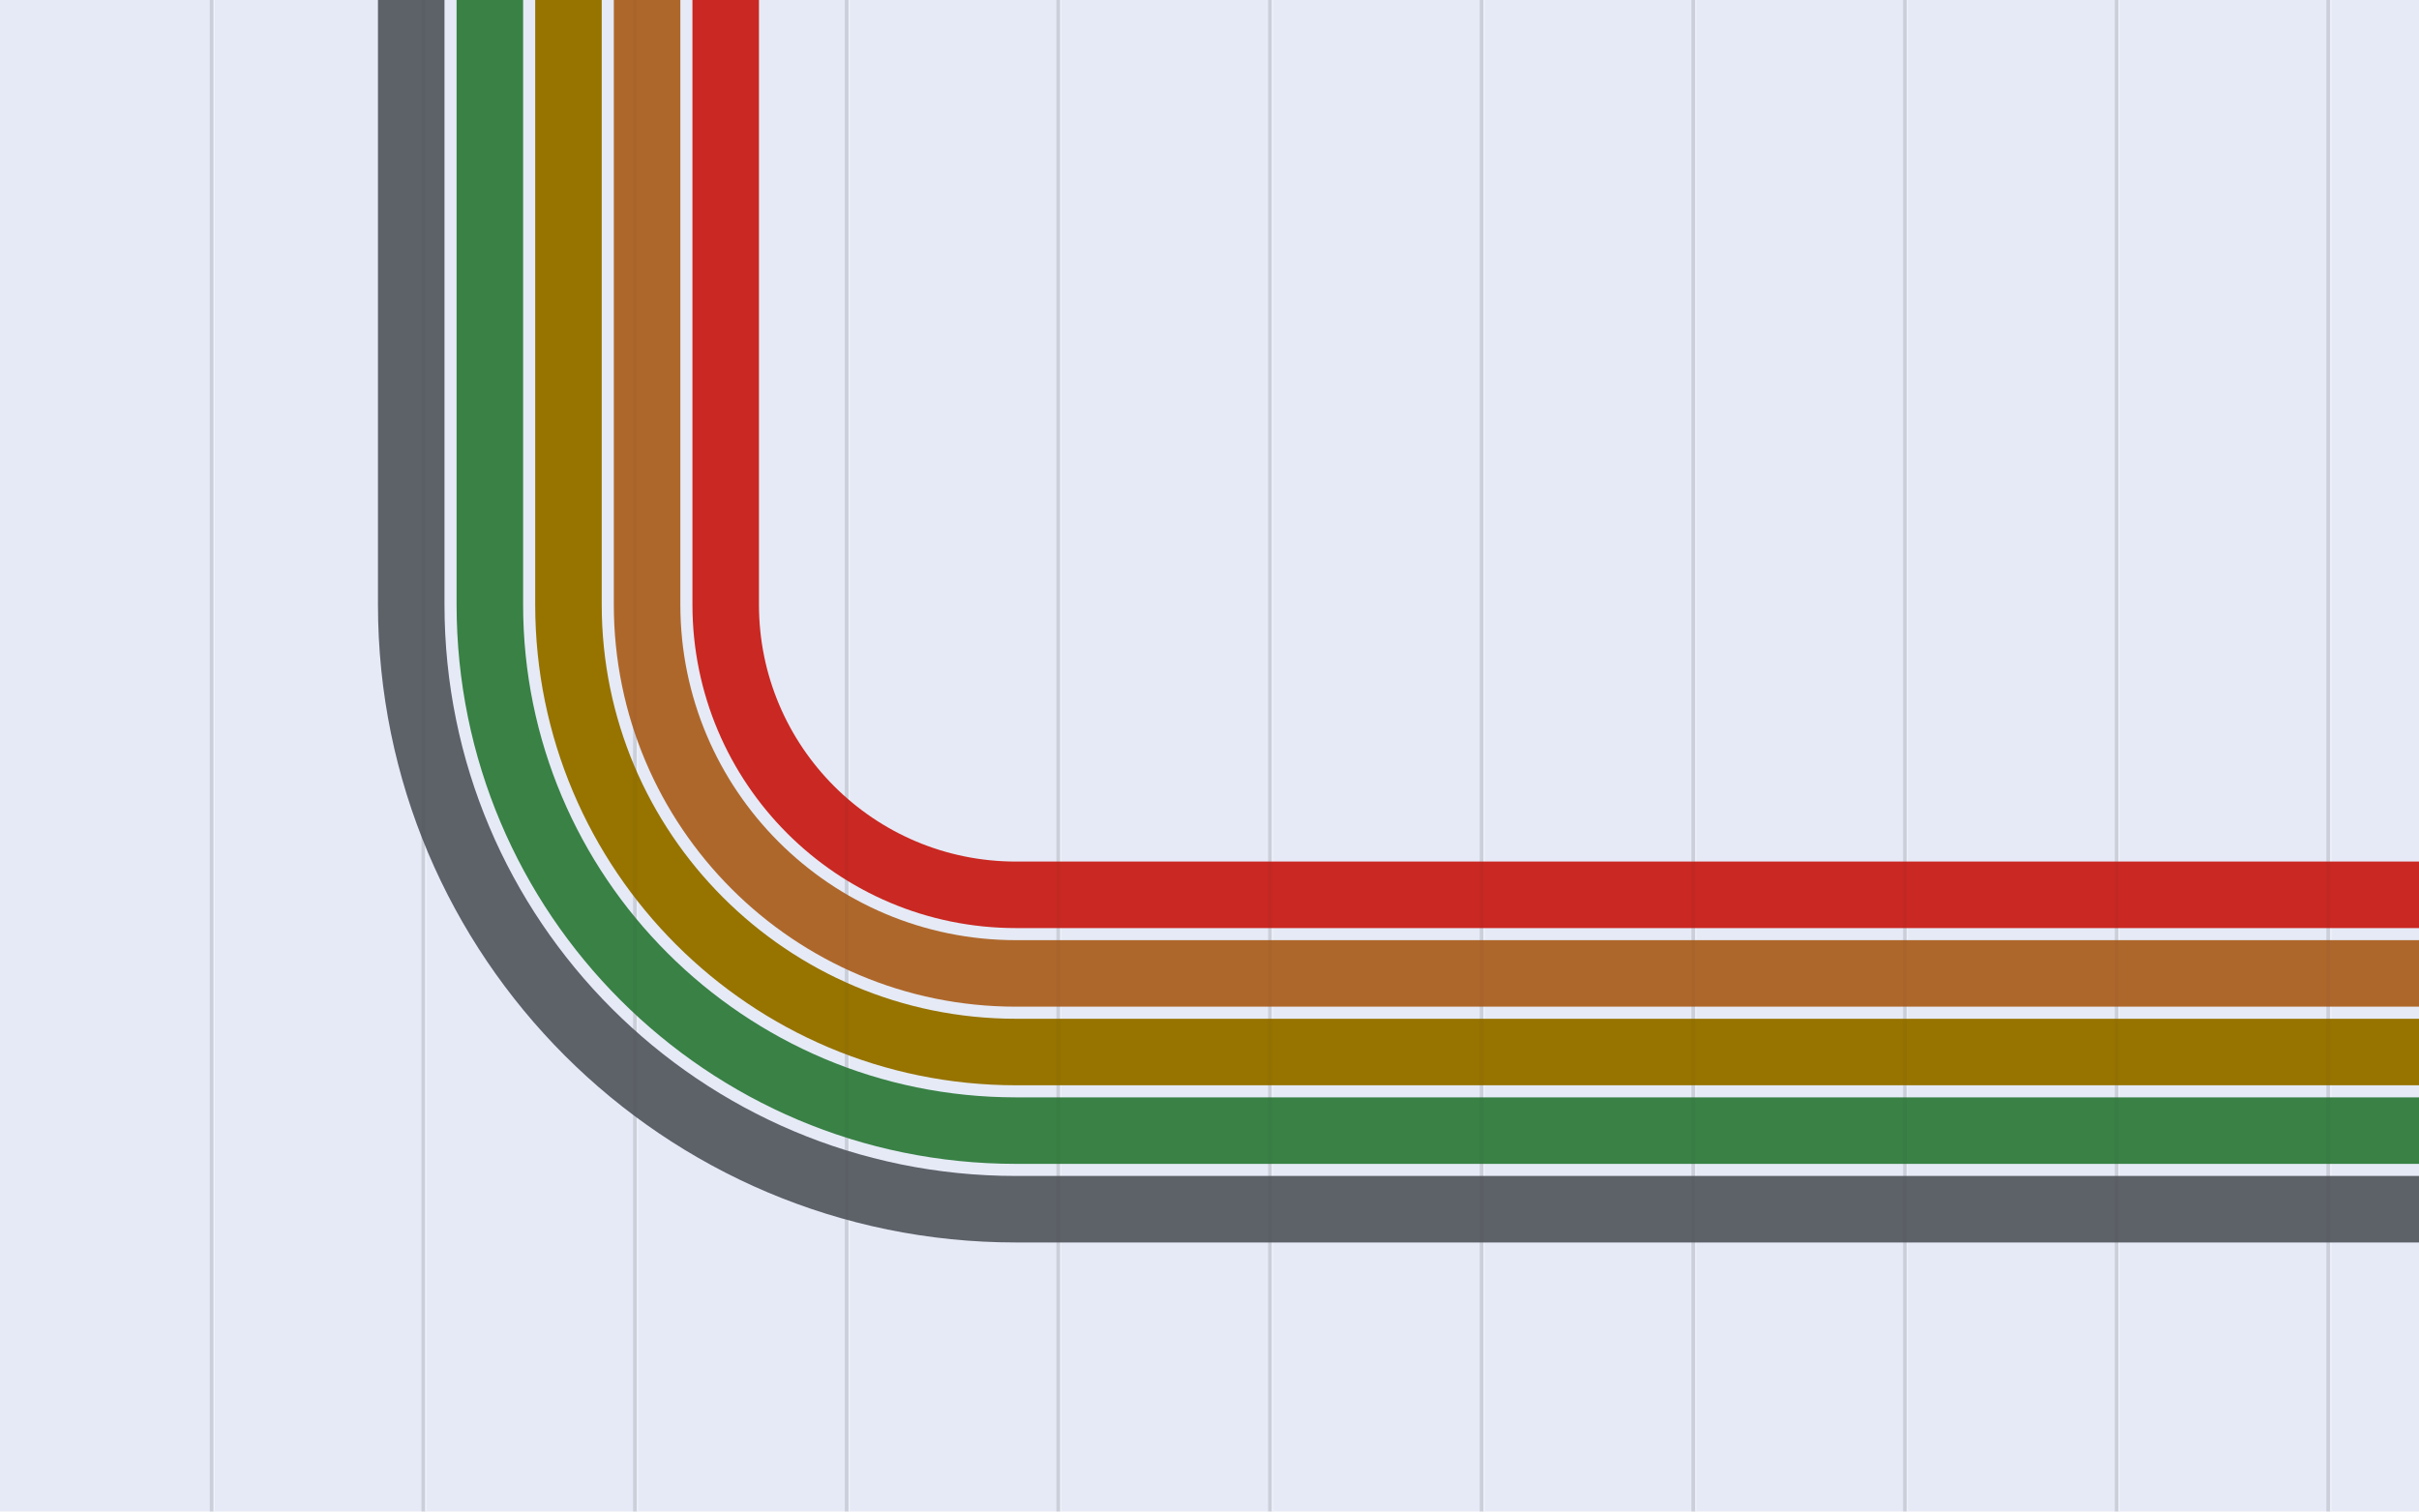
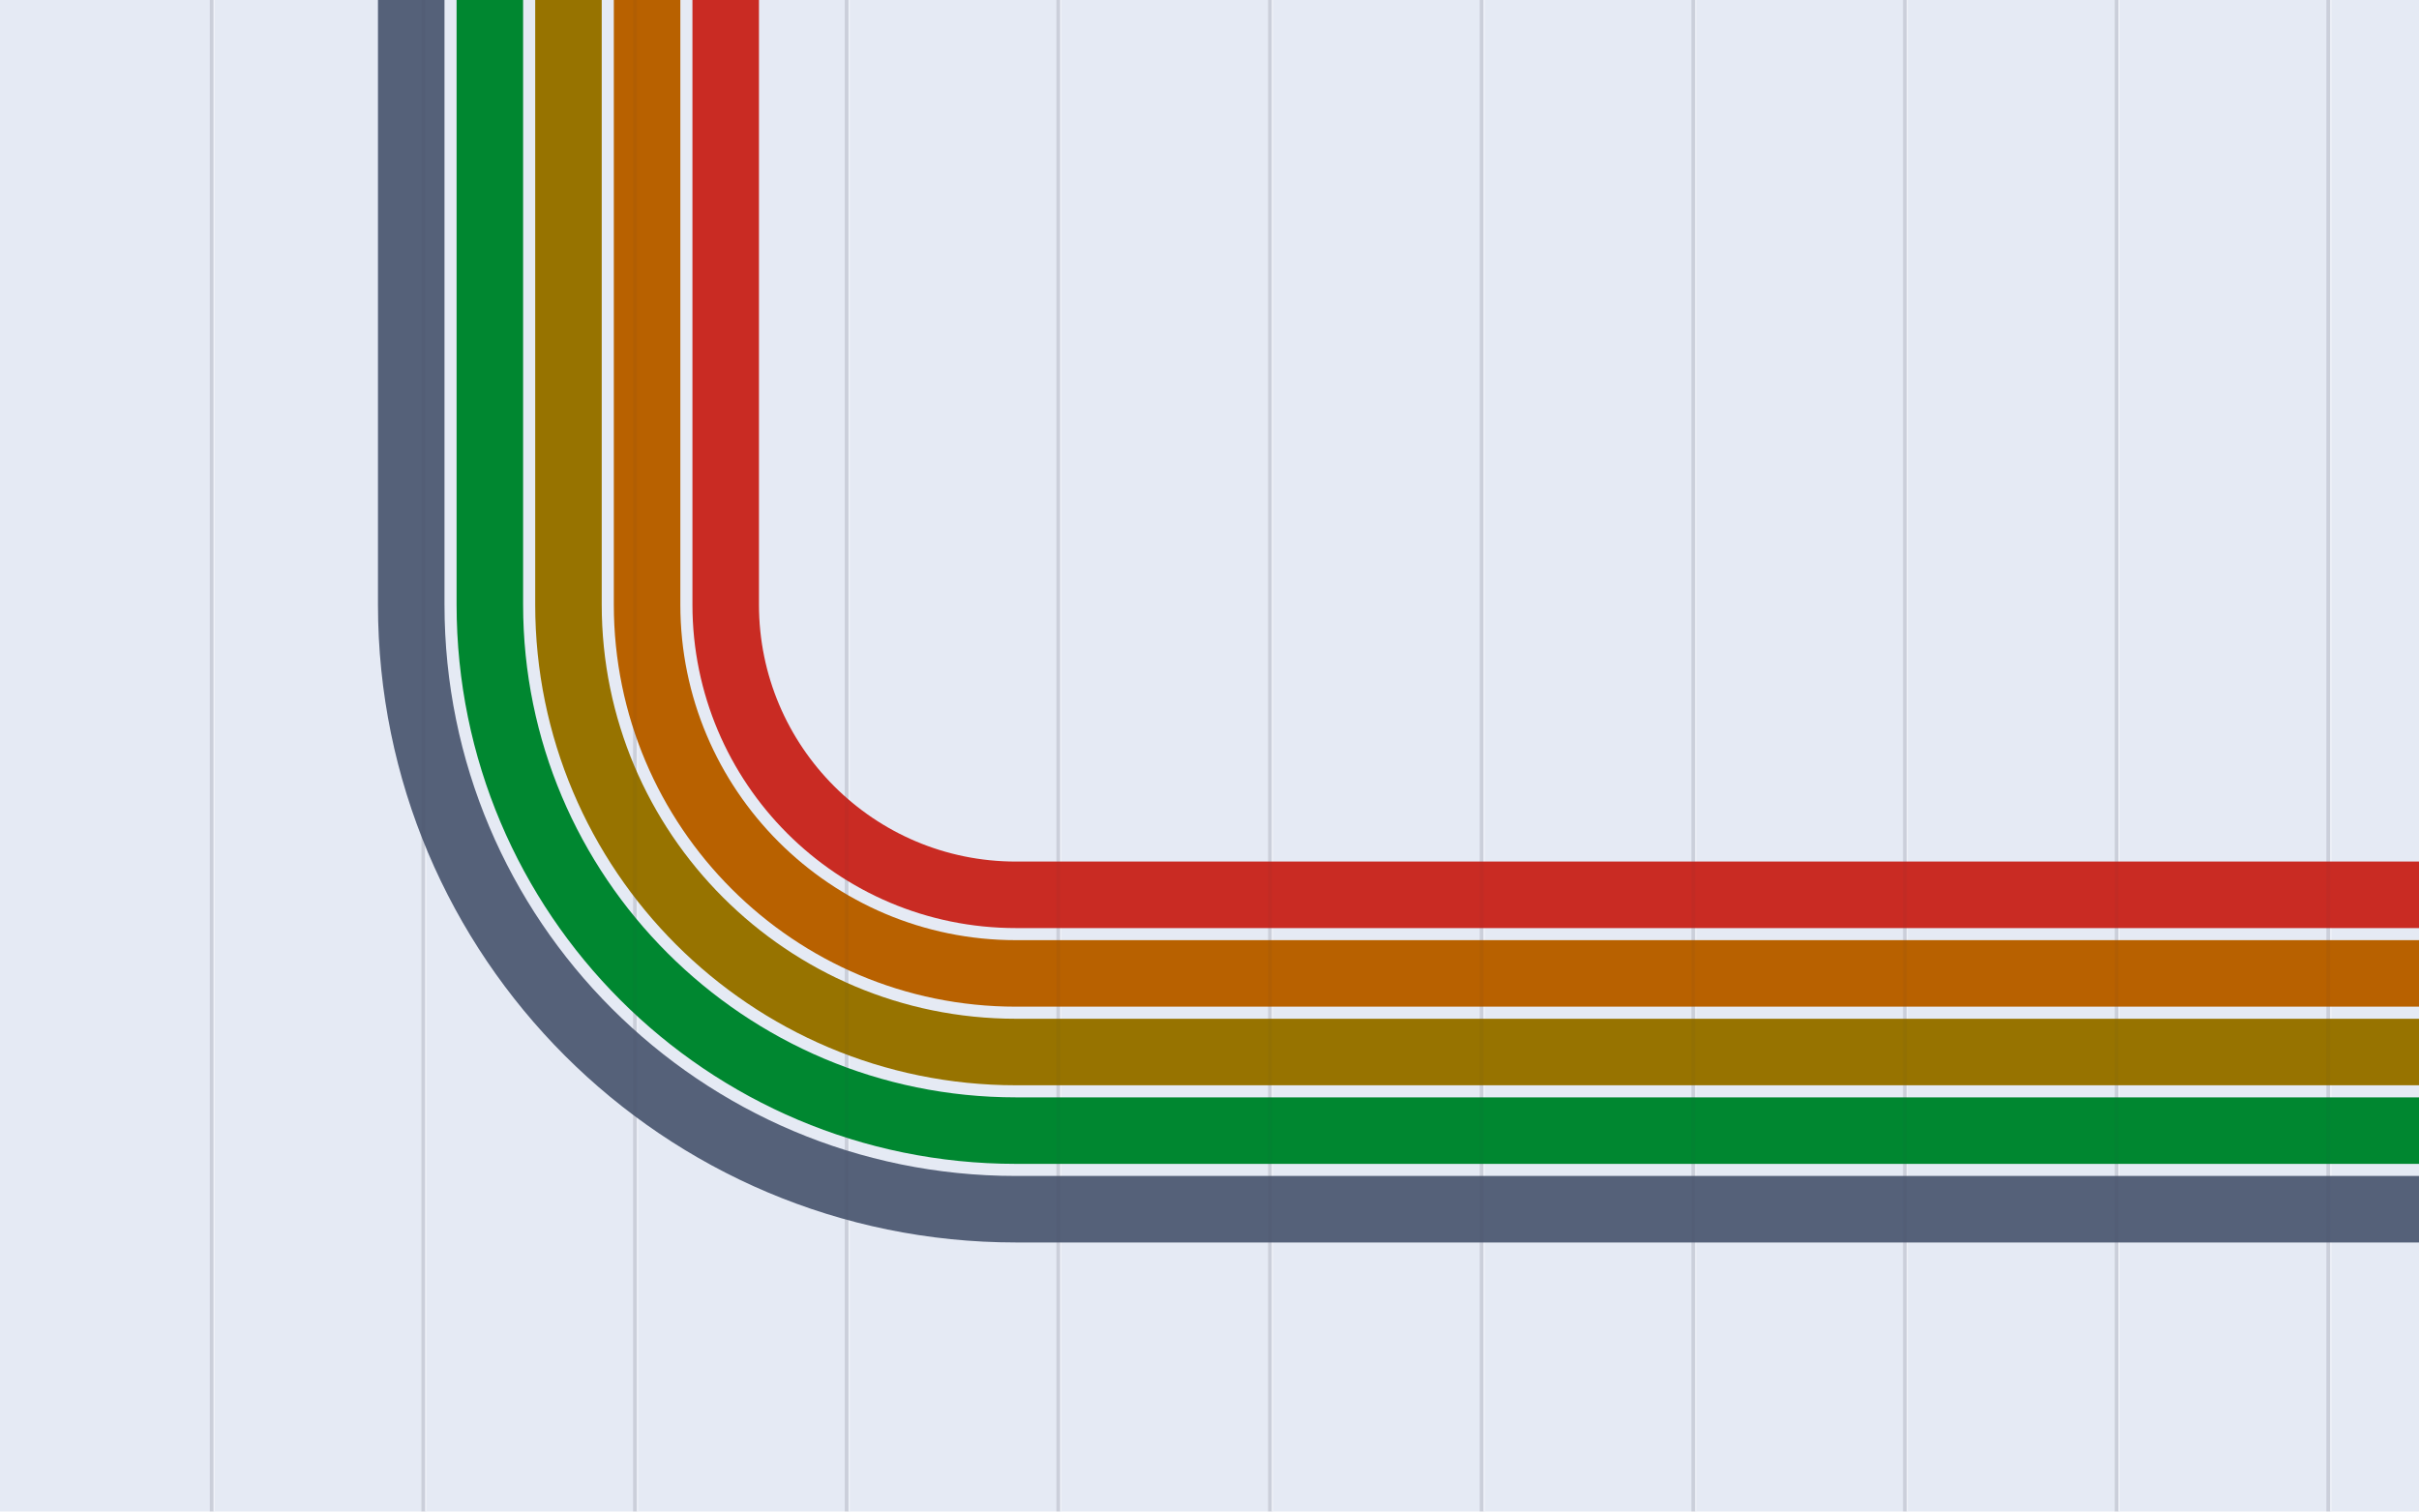
<svg xmlns="http://www.w3.org/2000/svg" viewBox="0 0 1920 1200" width="3840" height="2400">
-   <rect x="0" y="0" width="1920" height="1200" fill="#E5EAF6" />
-   <rect x="166.5" y="0" width="3" height="1200" fill="#2F3033" fill-opacity="0.1" />
+   <rect x="0" y="0" width="1920" height="1200" fill="#E5EAF4" />
+   <rect x="166.5" y="0" width="3" height="1200" fill="#293040" fill-opacity="0.1" />
  <rect x="169.5" y="0" width="1" height="1200" fill="#F2F4FA" fill-opacity="0.9" />
-   <rect x="334.5" y="0" width="3" height="1200" fill="#2F3033" fill-opacity="0.1" />
+   <rect x="334.5" y="0" width="3" height="1200" fill="#293040" fill-opacity="0.1" />
  <rect x="337.5" y="0" width="1" height="1200" fill="#F2F4FA" fill-opacity="0.9" />
-   <rect x="502.5" y="0" width="3" height="1200" fill="#2F3033" fill-opacity="0.1" />
+   <rect x="502.5" y="0" width="3" height="1200" fill="#293040" fill-opacity="0.1" />
  <rect x="505.5" y="0" width="1" height="1200" fill="#F2F4FA" fill-opacity="0.9" />
-   <rect x="670.5" y="0" width="3" height="1200" fill="#2F3033" fill-opacity="0.1" />
+   <rect x="670.5" y="0" width="3" height="1200" fill="#293040" fill-opacity="0.1" />
  <rect x="673.5" y="0" width="1" height="1200" fill="#F2F4FA" fill-opacity="0.9" />
-   <rect x="838.5" y="0" width="3" height="1200" fill="#2F3033" fill-opacity="0.1" />
+   <rect x="838.5" y="0" width="3" height="1200" fill="#293040" fill-opacity="0.1" />
  <rect x="841.5" y="0" width="1" height="1200" fill="#F2F4FA" fill-opacity="0.9" />
-   <rect x="1006.5" y="0" width="3" height="1200" fill="#2F3033" fill-opacity="0.1" />
+   <rect x="1006.5" y="0" width="3" height="1200" fill="#293040" fill-opacity="0.1" />
  <rect x="1009.5" y="0" width="1" height="1200" fill="#F2F4FA" fill-opacity="0.9" />
-   <rect x="1174.5" y="0" width="3" height="1200" fill="#2F3033" fill-opacity="0.1" />
+   <rect x="1174.5" y="0" width="3" height="1200" fill="#293040" fill-opacity="0.1" />
  <rect x="1177.5" y="0" width="1" height="1200" fill="#F2F4FA" fill-opacity="0.9" />
-   <rect x="1342.5" y="0" width="3" height="1200" fill="#2F3033" fill-opacity="0.1" />
+   <rect x="1342.5" y="0" width="3" height="1200" fill="#293040" fill-opacity="0.1" />
  <rect x="1345.5" y="0" width="1" height="1200" fill="#F2F4FA" fill-opacity="0.9" />
-   <rect x="1510.5" y="0" width="3" height="1200" fill="#2F3033" fill-opacity="0.1" />
+   <rect x="1510.5" y="0" width="3" height="1200" fill="#293040" fill-opacity="0.1" />
  <rect x="1513.5" y="0" width="1" height="1200" fill="#F2F4FA" fill-opacity="0.9" />
-   <rect x="1678.5" y="0" width="3" height="1200" fill="#2F3033" fill-opacity="0.1" />
+   <rect x="1678.5" y="0" width="3" height="1200" fill="#293040" fill-opacity="0.1" />
  <rect x="1681.5" y="0" width="1" height="1200" fill="#F2F4FA" fill-opacity="0.9" />
-   <rect x="1846.5" y="0" width="3" height="1200" fill="#2F3033" fill-opacity="0.1" />
+   <rect x="1846.5" y="0" width="3" height="1200" fill="#293040" fill-opacity="0.1" />
  <rect x="1849.5" y="0" width="1" height="1200" fill="#F2F4FA" fill-opacity="0.9" />
-   <path d="M 576 -10 V 480 A 230.4 230.4 0 0 0 806.4 710.4 H 1930" fill="none" stroke="#CA2822" stroke-width="52.8" />
-   <path d="M 513.6 -10 V 480 A 292.8 292.8 0 0 0 806.4 772.8 H 1930" fill="none" stroke="#AE672B" stroke-width="52.8" />
+   <path d="M 576 -10 V 480 A 230.4 230.4 0 0 0 806.4 710.4 H 1930" fill="none" stroke="#C92B23" stroke-width="52.8" />
+   <path d="M 513.6 -10 V 480 A 292.8 292.8 0 0 0 806.4 772.8 H 1930" fill="none" stroke="#B86100" stroke-width="52.8" />
  <path d="M 451.2 -10 V 480 A 355.2 355.2 0 0 0 806.4 835.2 H 1930" fill="none" stroke="#977300" stroke-width="52.8" />
-   <path d="M 388.8 -10 V 480 A 417.6 417.6 0 0 0 806.4 897.6 H 1930" fill="none" stroke="#398145" stroke-width="52.8" />
-   <path d="M 326.4 -10 V 480 A 480 480 0 0 0 806.4 960 H 1930" fill="none" stroke="#5D6168" stroke-width="52.8" />
-   <rect x="166.5" y="0" width="3" height="1200" fill="#2F3033" fill-opacity="0.05" />
-   <rect x="334.5" y="0" width="3" height="1200" fill="#2F3033" fill-opacity="0.05" />
-   <rect x="502.5" y="0" width="3" height="1200" fill="#2F3033" fill-opacity="0.05" />
-   <rect x="670.5" y="0" width="3" height="1200" fill="#2F3033" fill-opacity="0.05" />
-   <rect x="838.5" y="0" width="3" height="1200" fill="#2F3033" fill-opacity="0.05" />
-   <rect x="1006.5" y="0" width="3" height="1200" fill="#2F3033" fill-opacity="0.05" />
-   <rect x="1174.5" y="0" width="3" height="1200" fill="#2F3033" fill-opacity="0.05" />
-   <rect x="1342.5" y="0" width="3" height="1200" fill="#2F3033" fill-opacity="0.05" />
-   <rect x="1510.5" y="0" width="3" height="1200" fill="#2F3033" fill-opacity="0.05" />
-   <rect x="1678.5" y="0" width="3" height="1200" fill="#2F3033" fill-opacity="0.05" />
-   <rect x="1846.5" y="0" width="3" height="1200" fill="#2F3033" fill-opacity="0.05" />
+   <path d="M 388.8 -10 V 480 A 417.6 417.6 0 0 0 806.4 897.6 H 1930" fill="none" stroke="#008730" stroke-width="52.8" />
+   <path d="M 326.4 -10 V 480 A 480 480 0 0 0 806.4 960 H 1930" fill="none" stroke="#556179" stroke-width="52.8" />
+   <rect x="166.5" y="0" width="3" height="1200" fill="#293040" fill-opacity="0.05" />
+   <rect x="334.5" y="0" width="3" height="1200" fill="#293040" fill-opacity="0.05" />
+   <rect x="502.5" y="0" width="3" height="1200" fill="#293040" fill-opacity="0.05" />
+   <rect x="670.5" y="0" width="3" height="1200" fill="#293040" fill-opacity="0.05" />
+   <rect x="838.5" y="0" width="3" height="1200" fill="#293040" fill-opacity="0.05" />
+   <rect x="1006.5" y="0" width="3" height="1200" fill="#293040" fill-opacity="0.05" />
+   <rect x="1174.5" y="0" width="3" height="1200" fill="#293040" fill-opacity="0.05" />
+   <rect x="1342.5" y="0" width="3" height="1200" fill="#293040" fill-opacity="0.05" />
+   <rect x="1510.5" y="0" width="3" height="1200" fill="#293040" fill-opacity="0.05" />
+   <rect x="1678.5" y="0" width="3" height="1200" fill="#293040" fill-opacity="0.05" />
+   <rect x="1846.5" y="0" width="3" height="1200" fill="#293040" fill-opacity="0.05" />
</svg>
